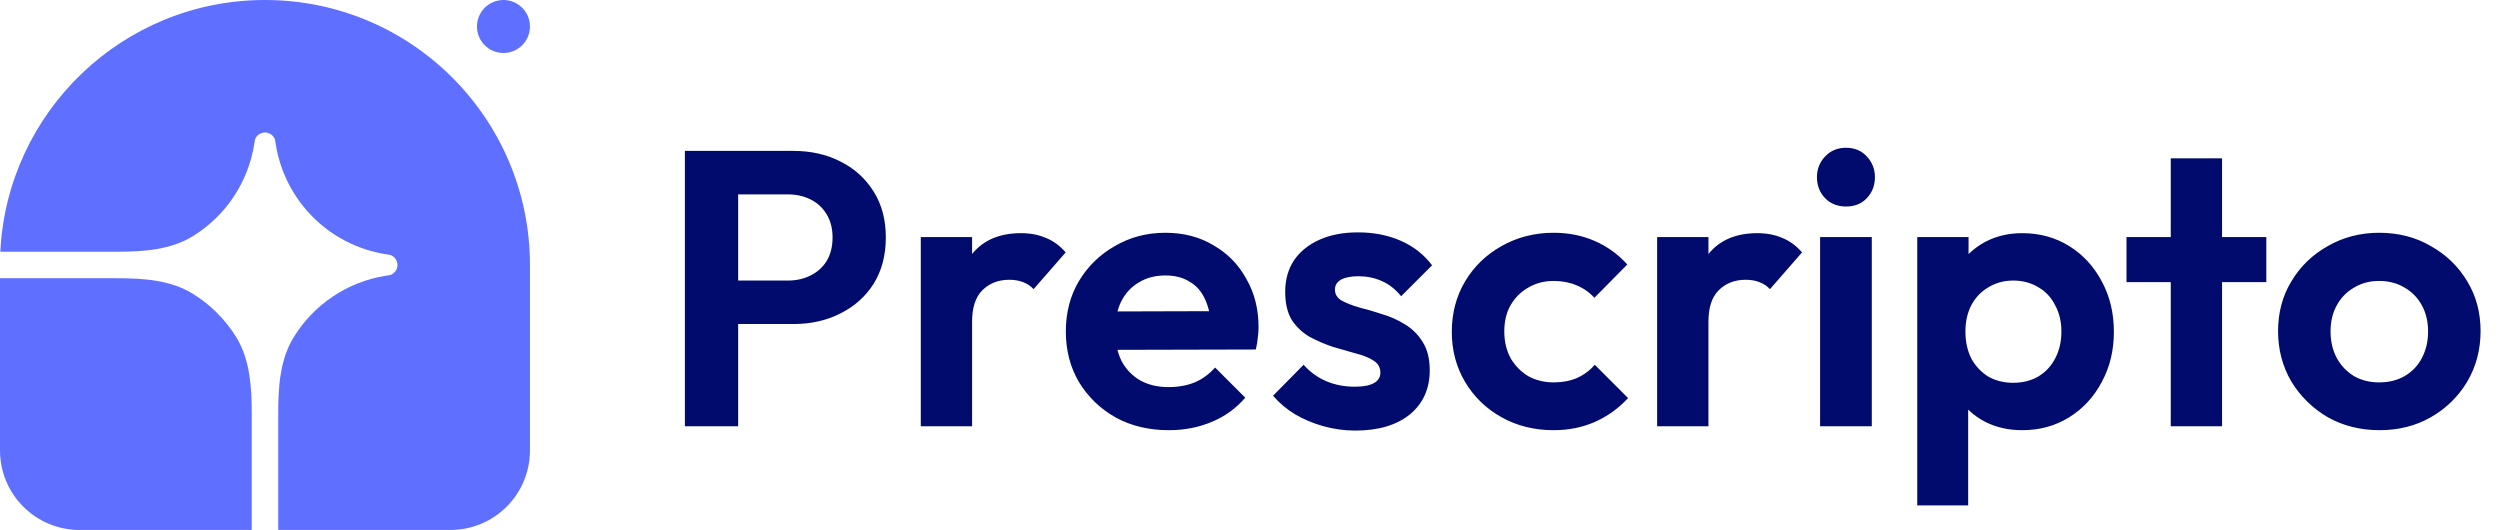
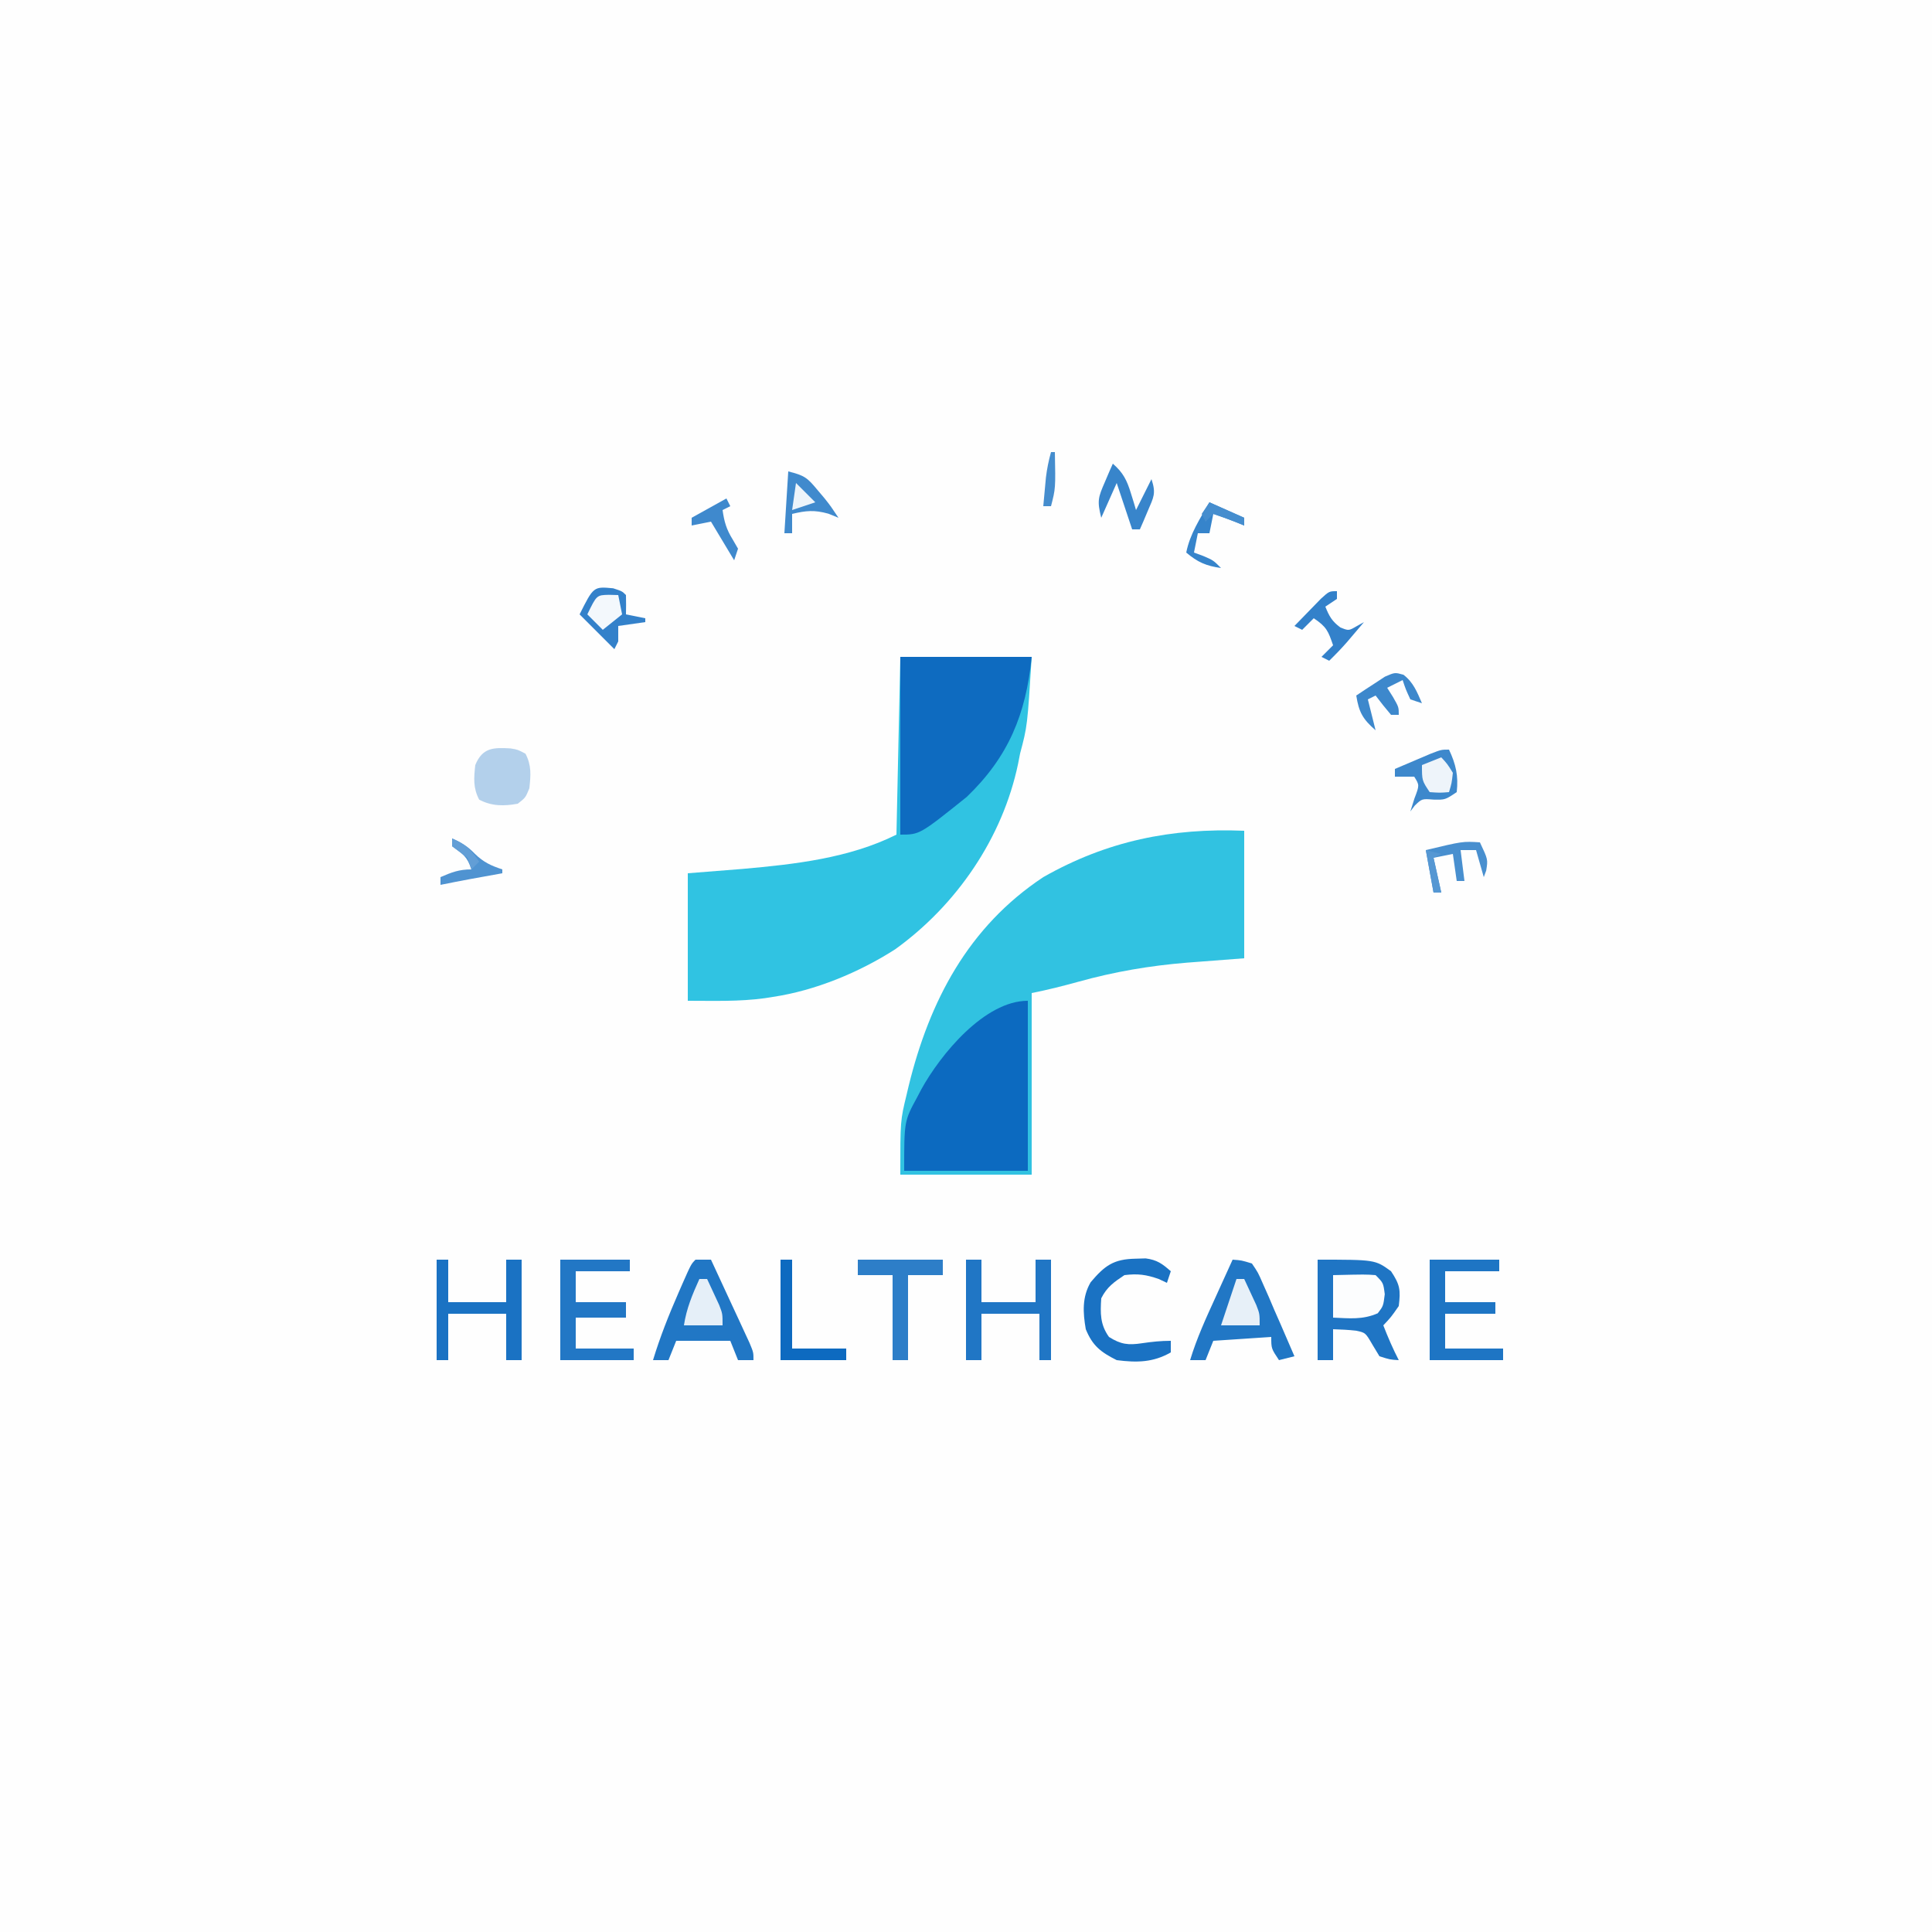
- <svg xmlns="http://www.w3.org/2000/svg" width="217" height="46" viewBox="0 0 217 46" fill="none">
-   <path d="M23 0C35.703 0 46 10.297 46 23V39.1C46 40.93 45.273 42.685 43.979 43.979C42.685 45.273 40.93 46 39.1 46H24.15V35.91C24.15 33.608 24.29 31.223 25.497 29.263C26.362 27.859 27.518 26.657 28.888 25.738C30.258 24.82 31.81 24.208 33.437 23.942L33.878 23.871C34.059 23.808 34.217 23.691 34.328 23.535C34.44 23.379 34.5 23.192 34.5 23C34.5 22.808 34.44 22.621 34.328 22.465C34.217 22.309 34.059 22.192 33.878 22.129L33.437 22.058C31.059 21.67 28.863 20.544 27.159 18.84C25.456 17.137 24.33 14.941 23.942 12.563L23.87 12.122C23.808 11.941 23.691 11.783 23.535 11.671C23.379 11.56 23.192 11.5 23 11.5C22.808 11.5 22.621 11.56 22.465 11.671C22.309 11.783 22.191 11.941 22.129 12.122L22.058 12.563C21.792 14.19 21.18 15.742 20.261 17.111C19.343 18.481 18.141 19.638 16.737 20.502C14.777 21.71 12.392 21.85 10.09 21.85H0.027C0.629 9.682 10.683 0 23 0Z" fill="#5F6FFF" />
-   <path d="M0 24.15H10.09C12.392 24.15 14.777 24.29 16.737 25.498C18.269 26.442 19.558 27.731 20.502 29.263C21.71 31.223 21.85 33.608 21.85 35.91V46H6.9C5.07 46 3.315 45.273 2.021 43.979C0.727 42.685 0 40.93 0 39.1L0 24.15ZM46 2.3C46 2.91 45.758 3.495 45.326 3.926C44.895 4.358 44.31 4.6 43.7 4.6C43.09 4.6 42.505 4.358 42.074 3.926C41.642 3.495 41.4 2.91 41.4 2.3C41.4 1.69 41.642 1.105 42.074 0.674C42.505 0.242 43.09 0 43.7 0C44.31 0 44.895 0.242 45.326 0.674C45.758 1.105 46 1.69 46 2.3Z" fill="#5F6FFF" />
-   <path d="M62.848 28.126V24.352H68.39C69.115 24.352 69.773 24.205 70.362 23.91C70.951 23.615 71.416 23.196 71.756 22.652C72.096 22.085 72.266 21.405 72.266 20.612C72.266 19.841 72.096 19.173 71.756 18.606C71.416 18.039 70.951 17.609 70.362 17.314C69.773 17.019 69.115 16.872 68.39 16.872H62.848V13.098H68.866C70.385 13.098 71.745 13.404 72.946 14.016C74.17 14.628 75.133 15.501 75.836 16.634C76.539 17.745 76.89 19.071 76.89 20.612C76.89 22.153 76.539 23.491 75.836 24.624C75.133 25.735 74.17 26.596 72.946 27.208C71.745 27.82 70.385 28.126 68.866 28.126H62.848ZM59.448 37V13.098H64.072V37H59.448ZM79.923 37V20.578H84.377V37H79.923ZM84.377 27.922L82.643 26.766C82.847 24.749 83.436 23.162 84.411 22.006C85.386 20.827 86.791 20.238 88.627 20.238C89.421 20.238 90.135 20.374 90.769 20.646C91.404 20.895 91.982 21.315 92.503 21.904L89.715 25.1C89.466 24.828 89.16 24.624 88.797 24.488C88.457 24.352 88.061 24.284 87.607 24.284C86.655 24.284 85.873 24.59 85.261 25.202C84.672 25.791 84.377 26.698 84.377 27.922ZM101.457 37.34C99.734 37.34 98.204 36.977 96.867 36.252C95.529 35.504 94.464 34.484 93.671 33.192C92.9 31.9 92.515 30.427 92.515 28.772C92.515 27.14 92.889 25.689 93.637 24.42C94.407 23.128 95.45 22.108 96.765 21.36C98.079 20.589 99.541 20.204 101.151 20.204C102.738 20.204 104.132 20.567 105.333 21.292C106.557 21.995 107.509 22.969 108.189 24.216C108.892 25.44 109.243 26.834 109.243 28.398C109.243 28.693 109.22 28.999 109.175 29.316C109.152 29.611 109.096 29.951 109.005 30.336L95.201 30.37V27.038L106.931 27.004L105.129 28.398C105.084 27.423 104.902 26.607 104.585 25.95C104.29 25.293 103.848 24.794 103.259 24.454C102.692 24.091 101.99 23.91 101.151 23.91C100.267 23.91 99.496 24.114 98.839 24.522C98.181 24.907 97.671 25.463 97.309 26.188C96.969 26.891 96.799 27.729 96.799 28.704C96.799 29.701 96.98 30.574 97.343 31.322C97.728 32.047 98.272 32.614 98.975 33.022C99.677 33.407 100.494 33.6 101.423 33.6C102.262 33.6 103.021 33.464 103.701 33.192C104.381 32.897 104.97 32.467 105.469 31.9L108.087 34.518C107.294 35.447 106.319 36.15 105.163 36.626C104.03 37.102 102.794 37.34 101.457 37.34ZM117.641 37.374C116.712 37.374 115.794 37.249 114.887 37C114.003 36.751 113.187 36.411 112.439 35.98C111.691 35.527 111.045 34.983 110.501 34.348L113.153 31.662C113.72 32.297 114.377 32.773 115.125 33.09C115.873 33.407 116.701 33.566 117.607 33.566C118.333 33.566 118.877 33.464 119.239 33.26C119.625 33.056 119.817 32.75 119.817 32.342C119.817 31.889 119.613 31.537 119.205 31.288C118.82 31.039 118.31 30.835 117.675 30.676C117.041 30.495 116.372 30.302 115.669 30.098C114.989 29.871 114.332 29.588 113.697 29.248C113.063 28.885 112.541 28.398 112.133 27.786C111.748 27.151 111.555 26.335 111.555 25.338C111.555 24.295 111.805 23.389 112.303 22.618C112.825 21.847 113.561 21.247 114.513 20.816C115.465 20.385 116.587 20.17 117.879 20.17C119.239 20.17 120.463 20.408 121.551 20.884C122.662 21.36 123.58 22.074 124.305 23.026L121.619 25.712C121.121 25.1 120.554 24.658 119.919 24.386C119.307 24.114 118.639 23.978 117.913 23.978C117.256 23.978 116.746 24.08 116.383 24.284C116.043 24.488 115.873 24.771 115.873 25.134C115.873 25.542 116.066 25.859 116.451 26.086C116.859 26.313 117.381 26.517 118.015 26.698C118.65 26.857 119.307 27.049 119.987 27.276C120.69 27.48 121.347 27.775 121.959 28.16C122.594 28.545 123.104 29.055 123.489 29.69C123.897 30.325 124.101 31.141 124.101 32.138C124.101 33.747 123.523 35.028 122.367 35.98C121.211 36.909 119.636 37.374 117.641 37.374ZM134.857 37.34C133.179 37.34 131.672 36.966 130.335 36.218C128.997 35.47 127.943 34.45 127.173 33.158C126.402 31.866 126.017 30.415 126.017 28.806C126.017 27.174 126.402 25.712 127.173 24.42C127.943 23.128 128.997 22.108 130.335 21.36C131.695 20.589 133.202 20.204 134.857 20.204C136.149 20.204 137.339 20.442 138.427 20.918C139.515 21.394 140.455 22.074 141.249 22.958L138.393 25.848C137.962 25.372 137.441 25.009 136.829 24.76C136.239 24.511 135.582 24.386 134.857 24.386C134.041 24.386 133.304 24.579 132.647 24.964C132.012 25.327 131.502 25.837 131.117 26.494C130.754 27.129 130.573 27.888 130.573 28.772C130.573 29.633 130.754 30.404 131.117 31.084C131.502 31.741 132.012 32.263 132.647 32.648C133.304 33.011 134.041 33.192 134.857 33.192C135.605 33.192 136.273 33.067 136.863 32.818C137.475 32.546 137.996 32.161 138.427 31.662L141.317 34.552C140.478 35.459 139.515 36.15 138.427 36.626C137.339 37.102 136.149 37.34 134.857 37.34ZM143.839 37V20.578H148.293V37H143.839ZM148.293 27.922L146.559 26.766C146.763 24.749 147.353 23.162 148.327 22.006C149.302 20.827 150.707 20.238 152.543 20.238C153.337 20.238 154.051 20.374 154.685 20.646C155.32 20.895 155.898 21.315 156.419 21.904L153.631 25.1C153.382 24.828 153.076 24.624 152.713 24.488C152.373 24.352 151.977 24.284 151.523 24.284C150.571 24.284 149.789 24.59 149.177 25.202C148.588 25.791 148.293 26.698 148.293 27.922ZM157.984 37V20.578H162.472V37H157.984ZM160.228 17.926C159.502 17.926 158.902 17.688 158.426 17.212C157.95 16.713 157.712 16.101 157.712 15.376C157.712 14.673 157.95 14.073 158.426 13.574C158.902 13.075 159.502 12.826 160.228 12.826C160.976 12.826 161.576 13.075 162.03 13.574C162.506 14.073 162.744 14.673 162.744 15.376C162.744 16.101 162.506 16.713 162.03 17.212C161.576 17.688 160.976 17.926 160.228 17.926ZM175.529 37.34C174.351 37.34 173.285 37.102 172.333 36.626C171.381 36.127 170.622 35.459 170.055 34.62C169.489 33.781 169.183 32.818 169.137 31.73V25.916C169.183 24.828 169.489 23.865 170.055 23.026C170.645 22.165 171.404 21.485 172.333 20.986C173.285 20.487 174.351 20.238 175.529 20.238C177.048 20.238 178.408 20.612 179.609 21.36C180.811 22.108 181.751 23.128 182.431 24.42C183.134 25.712 183.485 27.174 183.485 28.806C183.485 30.415 183.134 31.866 182.431 33.158C181.751 34.45 180.811 35.47 179.609 36.218C178.408 36.966 177.048 37.34 175.529 37.34ZM174.747 33.226C175.563 33.226 176.289 33.045 176.923 32.682C177.558 32.297 178.045 31.775 178.385 31.118C178.748 30.438 178.929 29.656 178.929 28.772C178.929 27.911 178.748 27.151 178.385 26.494C178.045 25.814 177.558 25.293 176.923 24.93C176.289 24.545 175.563 24.352 174.747 24.352C173.954 24.352 173.24 24.545 172.605 24.93C171.971 25.293 171.472 25.814 171.109 26.494C170.769 27.151 170.599 27.911 170.599 28.772C170.599 29.656 170.769 30.438 171.109 31.118C171.472 31.775 171.959 32.297 172.571 32.682C173.206 33.045 173.931 33.226 174.747 33.226ZM166.417 43.868V20.578H170.871V24.896L170.123 28.874L170.837 32.852V43.868H166.417ZM188.421 37V13.744H192.875V37H188.421ZM184.579 24.488V20.578H196.717V24.488H184.579ZM206.542 37.34C204.887 37.34 203.391 36.966 202.054 36.218C200.739 35.447 199.685 34.416 198.892 33.124C198.121 31.809 197.736 30.347 197.736 28.738C197.736 27.129 198.121 25.689 198.892 24.42C199.662 23.128 200.716 22.108 202.054 21.36C203.391 20.589 204.876 20.204 206.508 20.204C208.185 20.204 209.681 20.589 210.996 21.36C212.333 22.108 213.387 23.128 214.158 24.42C214.928 25.689 215.314 27.129 215.314 28.738C215.314 30.347 214.928 31.809 214.158 33.124C213.387 34.416 212.333 35.447 210.996 36.218C209.681 36.966 208.196 37.34 206.542 37.34ZM206.508 33.192C207.346 33.192 208.083 33.011 208.718 32.648C209.375 32.263 209.874 31.741 210.214 31.084C210.576 30.404 210.758 29.633 210.758 28.772C210.758 27.911 210.576 27.151 210.214 26.494C209.851 25.837 209.352 25.327 208.718 24.964C208.083 24.579 207.346 24.386 206.508 24.386C205.692 24.386 204.966 24.579 204.332 24.964C203.697 25.327 203.198 25.837 202.836 26.494C202.473 27.151 202.292 27.911 202.292 28.772C202.292 29.633 202.473 30.404 202.836 31.084C203.198 31.741 203.697 32.263 204.332 32.648C204.966 33.011 205.692 33.192 206.508 33.192Z" fill="#000B6D" />
+ <svg xmlns="http://www.w3.org/2000/svg" version="1.1" width="500" height="500">
+   <path d="M0 0 C165 0 330 0 500 0 C500 165 500 330 500 500 C335 500 170 500 0 500 C0 335 0 170 0 0 Z " fill="#FEFEFE" transform="translate(0,0)" />
+   <path d="M0 0 C0 10.89 0 21.78 0 33 C-11.312 33.875 -11.312 33.875 -14.806 34.136 C-24.399 34.908 -33.607 36.486 -42.875 39.062 C-46.923 40.182 -50.876 41.175 -55 42 C-55 57.51 -55 73.02 -55 89 C-66.22 89 -77.44 89 -89 89 C-89 75.007 -89 75.007 -87.375 68.312 C-87.197 67.556 -87.019 66.8 -86.835 66.021 C-81.449 44.062 -71.419 24.856 -52 12 C-35.498 2.626 -18.839 -0.754 0 0 Z " fill="#31C2E1" transform="translate(322,215)" />
+   <path d="M0 0 C11.22 0 22.44 0 34 0 C32.88 17.926 32.88 17.926 31 25 C30.83 25.873 30.66 26.745 30.484 27.645 C26.465 46.894 14.54 64.254 -1.328 75.676 C-10.67 81.662 -21.99 86.363 -33 88 C-33.688 88.11 -34.377 88.219 -35.086 88.332 C-41.807 89.242 -48.094 89 -55 89 C-55 78.11 -55 67.22 -55 56 C-47.977 55.443 -47.977 55.443 -40.812 54.875 C-27.4 53.687 -13.221 52.11 -1 46 C-0.67 30.82 -0.34 15.64 0 0 Z " fill="#30C3E2" transform="translate(233,170)" />
+   <path d="M0 0 C11.22 0 22.44 0 34 0 C32.52 14.801 28.025 25.852 17.168 36.262 C5.022 46 5.022 46 0 46 C0 30.82 0 15.64 0 0 Z " fill="#0E6BC0" transform="translate(233,170)" />
+   <path d="M0 0 C0 14.52 0 29.04 0 44 C-10.56 44 -21.12 44 -32 44 C-32 31.149 -32 31.149 -28.625 24.938 C-28.267 24.256 -27.909 23.575 -27.54 22.873 C-22.568 13.869 -11.197 0 0 0 Z " fill="#0C6AC0" transform="translate(266,259)" />
+   <path d="M0 0 C14.889 0 14.889 0 19 3 C21.342 6.513 21.496 7.865 21 12 C19 14.875 19 14.875 17 17 C18.199 20.083 19.477 23.063 21 26 C18.75 25.875 18.75 25.875 16 25 C15.402 24.01 14.804 23.02 14.188 22 C12.384 18.895 12.384 18.895 9.973 18.383 C7.991 18.153 5.994 18.066 4 18 C4 20.64 4 23.28 4 26 C2.68 26 1.36 26 0 26 C0 17.42 0 8.84 0 0 Z " fill="#1F75C4" transform="translate(341,326)" />
+   <path d="M0 0 C2.319 0.166 2.319 0.166 5 1 C6.577 3.317 6.577 3.317 7.895 6.348 C8.375 7.427 8.855 8.507 9.35 9.619 C9.832 10.755 10.315 11.892 10.812 13.062 C11.566 14.773 11.566 14.773 12.334 16.518 C13.573 19.338 14.794 22.165 16 25 C14.68 25.33 13.36 25.66 12 26 C10 23 10 23 10 20 C5.05 20.33 0.1 20.66 -5 21 C-5.99 23.475 -5.99 23.475 -7 26 C-8.32 26 -9.64 26 -11 26 C-9.281 20.315 -6.836 15.016 -4.375 9.625 C-3.955 8.698 -3.535 7.771 -3.102 6.816 C-2.07 4.543 -1.036 2.271 0 0 Z " fill="#2177C5" transform="translate(319,326)" />
+   <path d="M0 0 C1.32 0 2.64 0 4 0 C5.839 3.956 7.671 7.915 9.5 11.875 C10.025 13.003 10.549 14.131 11.09 15.293 C11.586 16.369 12.082 17.446 12.594 18.555 C13.055 19.55 13.515 20.545 13.99 21.57 C15 24 15 24 15 26 C13.68 26 12.36 26 11 26 C10.34 24.35 9.68 22.7 9 21 C4.38 21 -0.24 21 -5 21 C-5.99 23.475 -5.99 23.475 -7 26 C-8.32 26 -9.64 26 -11 26 C-9.173 19.981 -6.893 14.257 -4.375 8.5 C-4.062 7.781 -3.748 7.063 -3.426 6.322 C-1.131 1.131 -1.131 1.131 0 0 Z " fill="#2177C5" transform="translate(180,326)" />
+   <path d="M0 0 C5.94 0 11.88 0 18 0 C18 0.99 18 1.98 18 3 C13.38 3 8.76 3 4 3 C4 5.64 4 8.28 4 11 C8.29 11 12.58 11 17 11 C17 12.32 17 13.64 17 15 C12.71 15 8.42 15 4 15 C4 17.64 4 20.28 4 23 C8.95 23 13.9 23 19 23 C19 23.99 19 24.98 19 26 C12.73 26 6.46 26 0 26 C0 17.42 0 8.84 0 0 Z " fill="#2277C5" transform="translate(145,326)" />
+   <path d="M0 0 C1.32 0 2.64 0 4 0 C4 3.63 4 7.26 4 11 C8.62 11 13.24 11 18 11 C18 7.37 18 3.74 18 0 C19.32 0 20.64 0 22 0 C22 8.58 22 17.16 22 26 C21.01 26 20.02 26 19 26 C19 22.04 19 18.08 19 14 C14.05 14 9.1 14 4 14 C4 17.96 4 21.92 4 26 C2.68 26 1.36 26 0 26 C0 17.42 0 8.84 0 0 Z " fill="#2076C5" transform="translate(250,326)" />
+   <path d="M0 0 C5.94 0 11.88 0 18 0 C18 0.99 18 1.98 18 3 C13.38 3 8.76 3 4 3 C4 5.64 4 8.28 4 11 C8.29 11 12.58 11 17 11 C17 11.99 17 12.98 17 14 C12.71 14 8.42 14 4 14 C4 16.97 4 19.94 4 23 C8.95 23 13.9 23 19 23 C19 23.99 19 24.98 19 26 C12.73 26 6.46 26 0 26 C0 17.42 0 8.84 0 0 Z " fill="#1E75C4" transform="translate(370,326)" />
+   <path d="M0 0 C0.99 0 1.98 0 3 0 C3 3.63 3 7.26 3 11 C7.95 11 12.9 11 18 11 C18 7.37 18 3.74 18 0 C19.32 0 20.64 0 22 0 C22 8.58 22 17.16 22 26 C20.68 26 19.36 26 18 26 C18 22.04 18 18.08 18 14 C13.05 14 8.1 14 3 14 C3 17.96 3 21.92 3 26 C2.01 26 1.02 26 0 26 C0 17.42 0 8.84 0 0 Z " fill="#1A72C3" transform="translate(113,326)" />
+   <path d="M0 0 C1.296 -0.039 1.296 -0.039 2.617 -0.078 C5.575 0.309 6.917 1.299 9.125 3.25 C8.795 4.24 8.465 5.23 8.125 6.25 C7.424 5.92 6.723 5.59 6 5.25 C2.726 4.111 0.568 3.82 -2.875 4.25 C-5.575 6.05 -7.417 7.334 -8.875 10.25 C-9.128 14.13 -9.18 17.024 -6.875 20.25 C-3.801 22.192 -1.875 22.418 1.688 21.875 C4.242 21.504 6.532 21.25 9.125 21.25 C9.125 22.24 9.125 23.23 9.125 24.25 C4.559 26.88 0.279 26.917 -4.875 26.25 C-9.013 24.181 -11.153 22.501 -12.875 18.25 C-13.624 13.951 -13.856 9.923 -11.602 6.078 C-7.971 1.792 -5.697 0.101 0 0 Z " fill="#1A72C3" transform="translate(293.875,325.75)" />
+   <path d="M0 0 C7.26 0 14.52 0 22 0 C22 1.32 22 2.64 22 4 C19.03 4 16.06 4 13 4 C13 11.26 13 18.52 13 26 C11.68 26 10.36 26 9 26 C9 18.74 9 11.48 9 4 C6.03 4 3.06 4 0 4 C0 2.68 0 1.36 0 0 Z " fill="#2D7EC8" transform="translate(222,326)" />
+   <path d="M0 0 C1.875 0.312 1.875 0.312 3.875 1.375 C5.464 4.454 5.233 6.914 4.875 10.312 C3.875 12.75 3.875 12.75 1.875 14.312 C-1.704 14.969 -4.881 14.974 -8.125 13.25 C-9.714 10.171 -9.483 7.711 -9.125 4.312 C-7.268 -0.214 -4.466 -0.263 0 0 Z " fill="#B3D0EB" transform="translate(132.125,193.6875)" />
+   <path d="M0 0 C8.398 -0.195 8.398 -0.195 11 0 C13 2 13 2 13.375 4.938 C13 8 13 8 11.562 9.875 C7.658 11.589 4.242 11.187 0 11 C0 7.37 0 3.74 0 0 Z " fill="#FCFDFE" transform="translate(345,330)" />
+   <path d="M0 0 C1.789 3.802 2.467 6.796 2 11 C-1 13 -1 13 -4 12.938 C-7.01 12.696 -7.01 12.696 -8.875 14.5 C-9.246 14.995 -9.617 15.49 -10 16 C-9.474 14.329 -9.474 14.329 -8.938 12.625 C-7.628 9.197 -7.628 9.197 -9 7 C-10.65 7 -12.3 7 -14 7 C-14 6.34 -14 5.68 -14 5 C-12.044 4.162 -10.085 3.33 -8.125 2.5 C-6.489 1.804 -6.489 1.804 -4.82 1.094 C-2 0 -2 0 0 0 Z " fill="#3D88CC" transform="translate(375,194)" />
+   <path d="M0 0 C0.99 0 1.98 0 3 0 C3 7.59 3 15.18 3 23 C7.62 23 12.24 23 17 23 C17 23.99 17 24.98 17 26 C11.39 26 5.78 26 0 26 C0 17.42 0 8.84 0 0 Z " fill="#0D6AC0" transform="translate(202,326)" />
+   <path d="M0 0 C2.312 0.75 2.312 0.75 3.312 1.75 C3.353 3.416 3.355 5.084 3.312 6.75 C4.963 7.08 6.612 7.41 8.312 7.75 C8.312 8.08 8.312 8.41 8.312 8.75 C6.003 9.08 3.692 9.41 1.312 9.75 C1.312 11.07 1.312 12.39 1.312 13.75 C0.983 14.41 0.652 15.07 0.312 15.75 C-2.658 12.78 -5.628 9.81 -8.688 6.75 C-5.076 -0.472 -5.076 -0.472 0 0 Z " fill="#3381CA" transform="translate(158.6875,152.25)" />
+   <path d="M0 0 C4.292 1.073 4.934 1.639 7.625 4.875 C8.215 5.574 8.806 6.272 9.414 6.992 C11 9 11 9 13 12 C12.134 11.649 11.268 11.299 10.375 10.938 C6.752 9.931 4.615 10.139 1 11 C1 12.65 1 14.3 1 16 C0.34 16 -0.32 16 -1 16 C-0.67 10.72 -0.34 5.44 0 0 Z " fill="#408ACD" transform="translate(204,122)" />
+   <path d="M0 0 C0.66 0 1.32 0 2 0 C2.674 1.434 3.339 2.873 4 4.312 C4.557 5.513 4.557 5.513 5.125 6.738 C6 9 6 9 6 12 C2.7 12 -0.6 12 -4 12 C-3.335 7.611 -1.812 4.019 0 0 Z " fill="#E5EFF8" transform="translate(181,331)" />
+   <path d="M0 0 C0.66 0 1.32 0 2 0 C2.674 1.434 3.339 2.873 4 4.312 C4.557 5.513 4.557 5.513 5.125 6.738 C6 9 6 9 6 12 C2.7 12 -0.6 12 -4 12 C-2.667 8 -1.333 4 0 0 Z " fill="#E7F0F8" transform="translate(320,331)" />
+   <path d="M0 0 C2.092 4.431 2.092 4.431 1.625 7.312 C1.419 7.869 1.212 8.426 1 9 C0.34 6.69 -0.32 4.38 -1 2 C-2.32 2 -3.64 2 -5 2 C-4.67 4.64 -4.34 7.28 -4 10 C-4.66 10 -5.32 10 -6 10 C-6.33 7.69 -6.66 5.38 -7 3 C-8.65 3.33 -10.3 3.66 -12 4 C-11.34 6.97 -10.68 9.94 -10 13 C-10.66 13 -11.32 13 -12 13 C-12.66 9.37 -13.32 5.74 -14 2 C-4.429 -0.286 -4.429 -0.286 0 0 Z " fill="#488FCF" transform="translate(383,218)" />
+   <path d="M0 0 C2.679 2.319 3.662 4.318 4.688 7.688 C5.065 8.9 5.065 8.9 5.449 10.137 C5.631 10.752 5.813 11.366 6 12 C7.32 9.36 8.64 6.72 10 4 C11.236 7.708 10.568 8.675 9.062 12.188 C8.682 13.089 8.302 13.99 7.91 14.918 C7.61 15.605 7.309 16.292 7 17 C6.34 17 5.68 17 5 17 C3.68 13.04 2.36 9.08 1 5 C-0.98 9.455 -0.98 9.455 -3 14 C-4.101 9.597 -3.792 8.732 -2.062 4.75 C-1.682 3.858 -1.302 2.966 -0.91 2.047 C-0.61 1.371 -0.309 0.696 0 0 Z " fill="#3885CB" transform="translate(288,120)" />
+   <path d="M0 0 C2.576 1.988 3.503 4.435 4.781 7.375 C3.791 7.045 2.801 6.715 1.781 6.375 C0.594 3.812 0.594 3.812 -0.219 1.375 C-2.199 2.365 -2.199 2.365 -4.219 3.375 C-3.724 4.159 -3.229 4.942 -2.719 5.75 C-1.219 8.375 -1.219 8.375 -1.219 10.375 C-1.879 10.375 -2.539 10.375 -3.219 10.375 C-4.601 8.749 -5.938 7.082 -7.219 5.375 C-8.209 5.87 -8.209 5.87 -9.219 6.375 C-9.074 6.952 -8.93 7.53 -8.781 8.125 C-8.26 10.208 -7.74 12.292 -7.219 14.375 C-10.541 11.481 -11.54 9.686 -12.219 5.375 C-10.648 4.314 -9.062 3.277 -7.469 2.25 C-6.587 1.67 -5.705 1.09 -4.797 0.492 C-2.219 -0.625 -2.219 -0.625 0 0 Z " fill="#3D88CC" transform="translate(363.2188,174.625)" />
+   <path d="M0 0 C0 0.66 0 1.32 0 2 C-0.99 2.66 -1.98 3.32 -3 4 C-2.019 6.454 -1.278 7.796 0.875 9.375 C3.037 10.262 3.037 10.262 5.133 9.039 C5.749 8.696 6.365 8.353 7 8 C6.064 9.106 5.126 10.209 4.188 11.312 C3.404 12.235 3.404 12.235 2.605 13.176 C1.128 14.854 -0.4 16.439 -2 18 C-2.66 17.67 -3.32 17.34 -4 17 C-3.01 16.01 -2.02 15.02 -1 14 C-2.25 10.347 -2.671 9.219 -6 7 C-6.99 7.99 -7.98 8.98 -9 10 C-9.66 9.67 -10.32 9.34 -11 9 C-9.548 7.494 -8.088 5.995 -6.625 4.5 C-5.407 3.247 -5.407 3.247 -4.164 1.969 C-2 0 -2 0 0 0 Z " fill="#3381CA" transform="translate(346,153)" />
+   <path d="M0 0 C1.562 1.688 1.562 1.688 3 4 C2.688 6.75 2.688 6.75 2 9 C-0.375 9.188 -0.375 9.188 -3 9 C-5 6 -5 6 -5 2 C-3.35 1.34 -1.7 0.68 0 0 Z " fill="#EEF4FA" transform="translate(373,196)" />
+   <path d="M0 0 C1.207 0.031 1.207 0.031 2.438 0.062 C2.768 1.712 3.098 3.362 3.438 5.062 C1.788 6.383 0.138 7.702 -1.562 9.062 C-2.882 7.742 -4.202 6.423 -5.562 5.062 C-3.15 0.077 -3.15 0.077 0 0 Z " fill="#F3F8FC" transform="translate(157.5625,153.9375)" />
+   <path d="M0 0 C2.97 1.32 5.94 2.64 9 4 C9 4.66 9 5.32 9 6 C8.237 5.691 7.474 5.381 6.688 5.062 C4.812 4.321 2.913 3.638 1 3 C0.67 4.65 0.34 6.3 0 8 C-0.99 8 -1.98 8 -3 8 C-3.33 9.65 -3.66 11.3 -4 13 C-2.824 13.433 -2.824 13.433 -1.625 13.875 C1 15 1 15 3 17 C-0.821 16.469 -3.062 15.503 -6 13 C-5.026 8.117 -2.459 4.287 0 0 Z " fill="#3684CB" transform="translate(313,130)" />
+   <path d="M0 0 C2.486 1.066 4.037 2.038 5.938 4 C8.18 6.175 10.062 7.021 13 8 C13 8.33 13 8.66 13 9 C12.264 9.133 11.528 9.266 10.77 9.402 C9.794 9.579 8.818 9.756 7.812 9.938 C6.85 10.112 5.887 10.286 4.895 10.465 C2.258 10.952 -0.372 11.467 -3 12 C-3 11.34 -3 10.68 -3 10 C-0.094 8.743 1.796 8 5 8 C3.851 4.554 2.809 4.084 0 2 C0 1.34 0 0.68 0 0 Z " fill="#4F93D1" transform="translate(117,217)" />
+   <path d="M0 0 C0.33 0.66 0.66 1.32 1 2 C0.01 2.495 0.01 2.495 -1 3 C-0.565 6.042 -0.01 7.985 1.625 10.625 C2.306 11.801 2.306 11.801 3 13 C2.67 13.99 2.34 14.98 2 16 C0.02 12.7 -1.96 9.4 -4 6 C-5.65 6.33 -7.3 6.66 -9 7 C-9 6.34 -9 5.68 -9 5 C-6.03 3.35 -3.06 1.7 0 0 Z " fill="#3F89CD" transform="translate(188,129)" />
+   <path d="M0 0 C0.33 0 0.66 0 1 0 C1.185 9.41 1.185 9.41 0 14 C-0.66 14 -1.32 14 -2 14 C-1.858 12.416 -1.711 10.833 -1.562 9.25 C-1.481 8.368 -1.4 7.487 -1.316 6.578 C-1.038 4.306 -0.612 2.201 0 0 Z " fill="#458DCE" transform="translate(272,117)" />
+   <path d="M0 0 C1.65 1.65 3.3 3.3 5 5 C3.02 5.66 1.04 6.32 -1 7 C-0.67 4.69 -0.34 2.38 0 0 Z " fill="#EDF4FA" transform="translate(206,125)" />
+   <path d="M0 0 C1.32 0.33 2.64 0.66 4 1 C3.01 1.495 3.01 1.495 2 2 C2.66 4.97 3.32 7.94 4 11 C3.34 11 2.68 11 2 11 C1.34 7.37 0.68 3.74 0 0 Z " fill="#5597D3" transform="translate(369,220)" />
+   <path d="M0 0 C2.97 1.32 5.94 2.64 9 4 C9 4.66 9 5.32 9 6 C8.237 5.691 7.474 5.381 6.688 5.062 C4.812 4.321 2.913 3.638 1 3 C0.34 3.66 -0.32 4.32 -1 5 C-1.33 4.34 -1.66 3.68 -2 3 C-1.34 2.01 -0.68 1.02 0 0 Z " fill="#458DCE" transform="translate(313,130)" />
+   <path d="M0 0 C3.367 1.393 4.986 2.979 7 6 C6.34 6.66 5.68 7.32 5 8 C4.67 7.01 4.34 6.02 4 5 C2.672 3.994 1.338 2.993 0 2 C0 1.34 0 0.68 0 0 Z " fill="#629ED6" transform="translate(117,217)" />
</svg>
